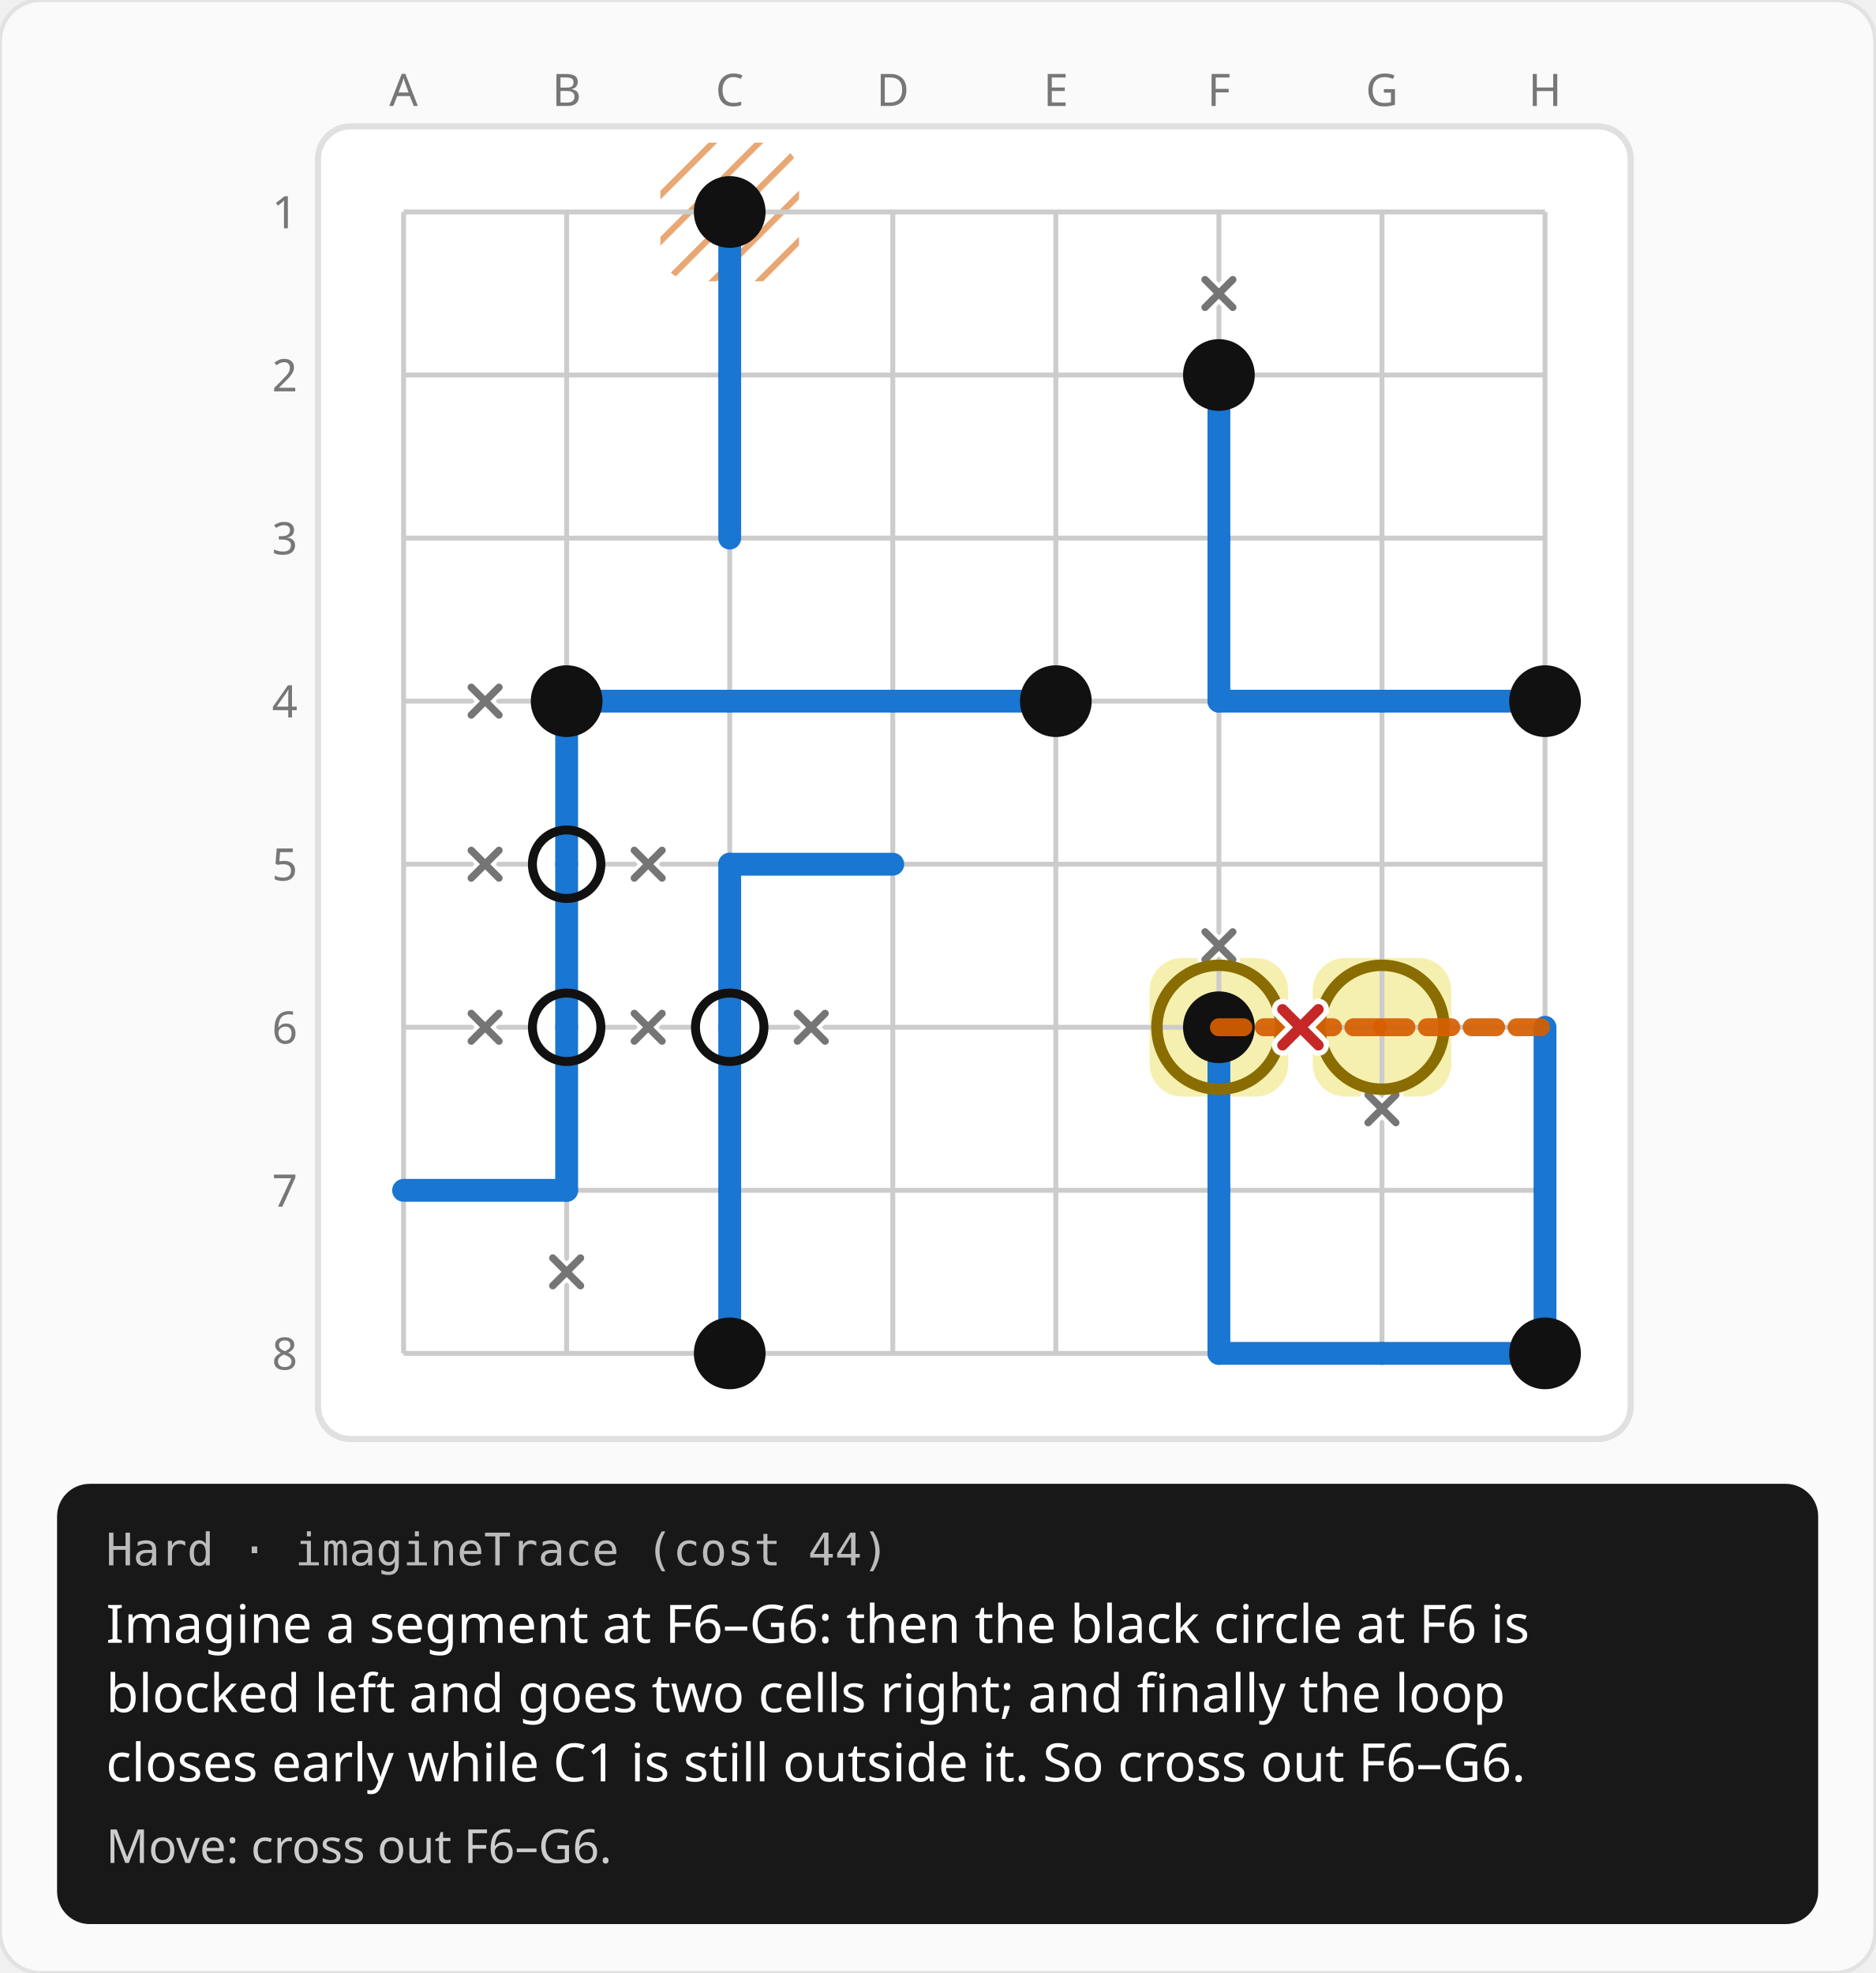
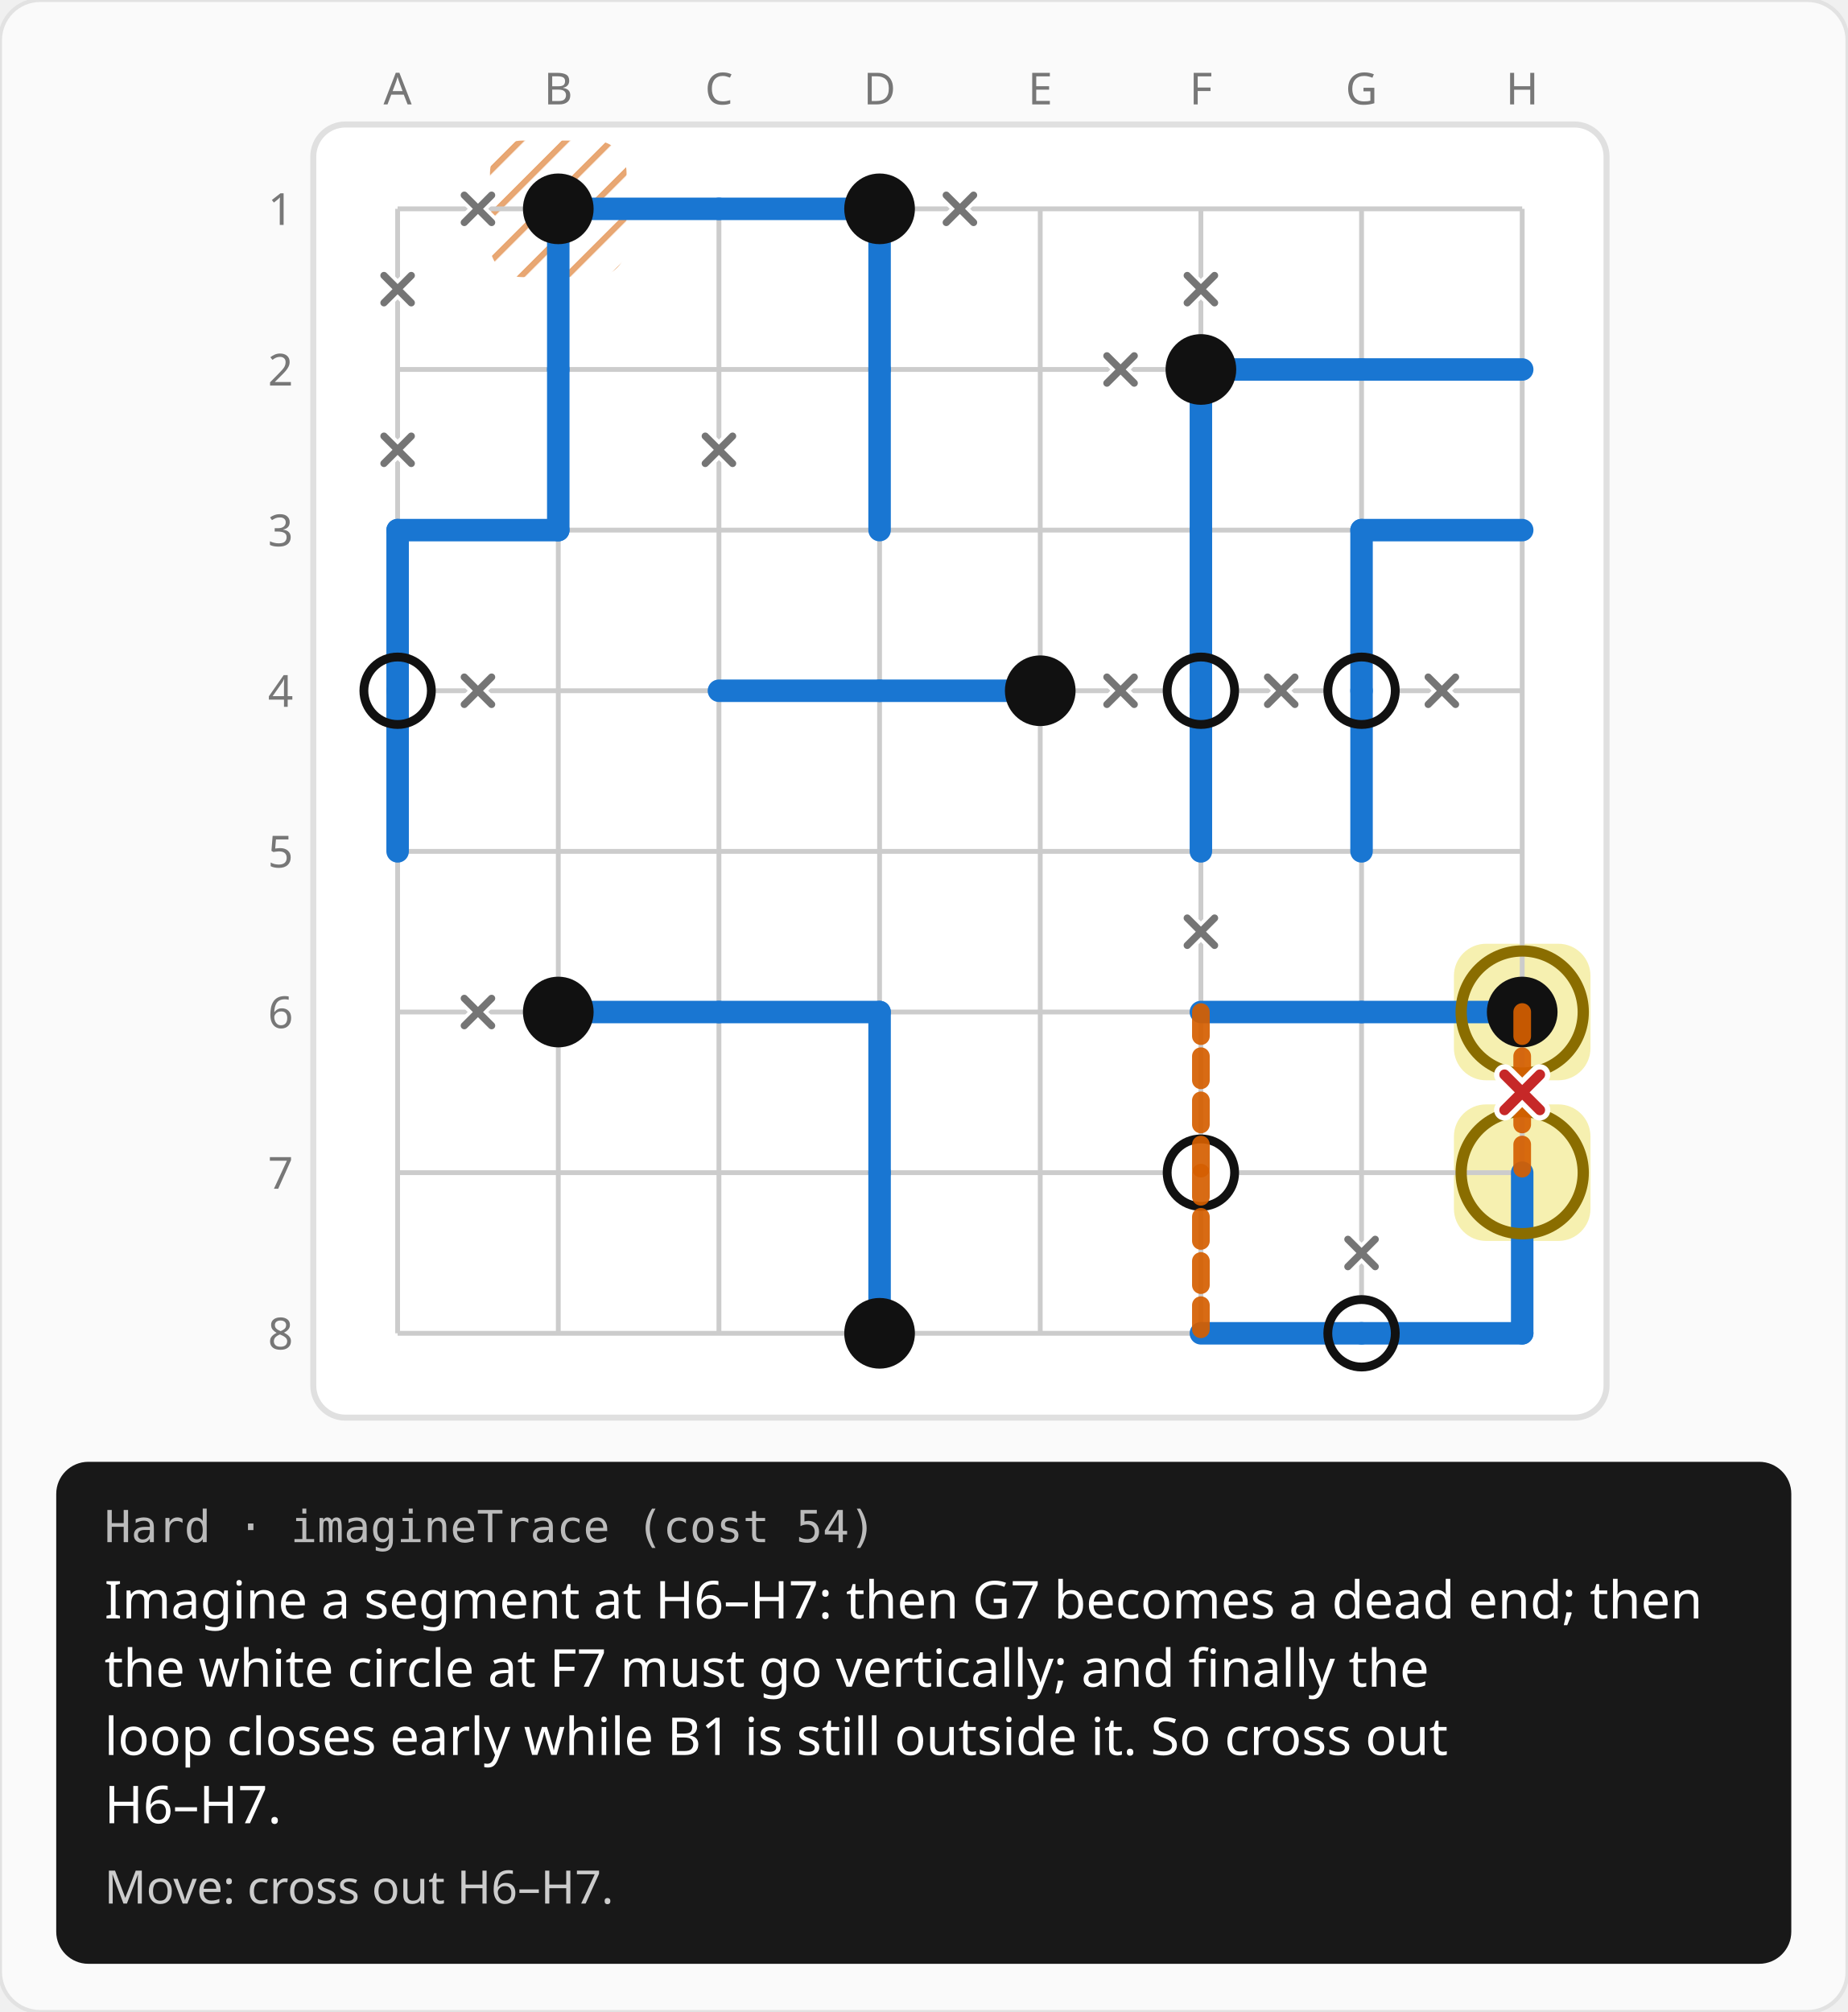
- <svg xmlns="http://www.w3.org/2000/svg" width="460" height="484" viewBox="0 0 460 484">
-   <rect width="460" height="484" rx="10" fill="#fafafa" stroke="#e2e2e2" />
+ <svg xmlns="http://www.w3.org/2000/svg" width="460" height="501" viewBox="0 0 460 501">
+   <rect width="460" height="501" rx="10" fill="#fafafa" stroke="#e2e2e2" />
  <defs>
    <pattern id="hatch" width="8" height="8" patternUnits="userSpaceOnUse" patternTransform="rotate(45)">
      <line x1="0" y1="0" x2="0" y2="8" stroke="#d55e00" stroke-width="3" opacity="0.55" />
    </pattern>
  </defs>
  <g transform="translate(59 12)">
    <text x="40" y="14" fill="#777777" font-size="11" font-family="system-ui, sans-serif" text-anchor="middle">A</text>
    <text x="80" y="14" fill="#777777" font-size="11" font-family="system-ui, sans-serif" text-anchor="middle">B</text>
    <text x="120" y="14" fill="#777777" font-size="11" font-family="system-ui, sans-serif" text-anchor="middle">C</text>
    <text x="160" y="14" fill="#777777" font-size="11" font-family="system-ui, sans-serif" text-anchor="middle">D</text>
    <text x="200" y="14" fill="#777777" font-size="11" font-family="system-ui, sans-serif" text-anchor="middle">E</text>
    <text x="240" y="14" fill="#777777" font-size="11" font-family="system-ui, sans-serif" text-anchor="middle">F</text>
    <text x="280" y="14" fill="#777777" font-size="11" font-family="system-ui, sans-serif" text-anchor="middle">G</text>
    <text x="320" y="14" fill="#777777" font-size="11" font-family="system-ui, sans-serif" text-anchor="middle">H</text>
    <text x="14" y="44" fill="#777777" font-size="11" font-family="system-ui, sans-serif" text-anchor="end">1</text>
    <text x="14" y="84" fill="#777777" font-size="11" font-family="system-ui, sans-serif" text-anchor="end">2</text>
    <text x="14" y="124" fill="#777777" font-size="11" font-family="system-ui, sans-serif" text-anchor="end">3</text>
    <text x="14" y="164" fill="#777777" font-size="11" font-family="system-ui, sans-serif" text-anchor="end">4</text>
    <text x="14" y="204" fill="#777777" font-size="11" font-family="system-ui, sans-serif" text-anchor="end">5</text>
    <text x="14" y="244" fill="#777777" font-size="11" font-family="system-ui, sans-serif" text-anchor="end">6</text>
    <text x="14" y="284" fill="#777777" font-size="11" font-family="system-ui, sans-serif" text-anchor="end">7</text>
    <text x="14" y="324" fill="#777777" font-size="11" font-family="system-ui, sans-serif" text-anchor="end">8</text>
    <g transform="translate(18 18)">
      <rect x="1" y="1" width="322" height="322" rx="8" fill="#ffffff" stroke="#e0e0e0" stroke-width="1.5" />
-       <rect x="85" y="5" width="34" height="34" rx="8" fill="url(#hatch)" />
-       <rect x="205" y="205" width="34" height="34" rx="8" fill="rgba(244,236,156,0.8)" />
-       <rect x="245" y="205" width="34" height="34" rx="8" fill="rgba(244,236,156,0.8)" />
+       <rect x="45" y="5" width="34" height="34" rx="8" fill="url(#hatch)" />
+       <rect x="285" y="205" width="34" height="34" rx="8" fill="rgba(244,236,156,0.8)" />
+       <rect x="285" y="245" width="34" height="34" rx="8" fill="rgba(244,236,156,0.8)" />
      <line x1="22" y1="22" x2="302" y2="22" stroke="#cccccc" stroke-width="1.2" />
      <line x1="22" y1="62" x2="302" y2="62" stroke="#cccccc" stroke-width="1.2" />
      <line x1="22" y1="102" x2="302" y2="102" stroke="#cccccc" stroke-width="1.2" />
      <line x1="22" y1="142" x2="302" y2="142" stroke="#cccccc" stroke-width="1.2" />
      <line x1="22" y1="182" x2="302" y2="182" stroke="#cccccc" stroke-width="1.2" />
      <line x1="22" y1="222" x2="302" y2="222" stroke="#cccccc" stroke-width="1.2" />
      <line x1="22" y1="262" x2="302" y2="262" stroke="#cccccc" stroke-width="1.2" />
      <line x1="22" y1="302" x2="302" y2="302" stroke="#cccccc" stroke-width="1.2" />
      <line x1="22" y1="22" x2="22" y2="302" stroke="#cccccc" stroke-width="1.2" />
      <line x1="62" y1="22" x2="62" y2="302" stroke="#cccccc" stroke-width="1.2" />
      <line x1="102" y1="22" x2="102" y2="302" stroke="#cccccc" stroke-width="1.2" />
      <line x1="142" y1="22" x2="142" y2="302" stroke="#cccccc" stroke-width="1.2" />
      <line x1="182" y1="22" x2="182" y2="302" stroke="#cccccc" stroke-width="1.2" />
      <line x1="222" y1="22" x2="222" y2="302" stroke="#cccccc" stroke-width="1.2" />
      <line x1="262" y1="22" x2="262" y2="302" stroke="#cccccc" stroke-width="1.2" />
      <line x1="302" y1="22" x2="302" y2="302" stroke="#cccccc" stroke-width="1.2" />
-       <circle cx="62" cy="182" r="8.4" fill="#ffffff" />
-       <circle cx="62" cy="222" r="8.4" fill="#ffffff" />
-       <circle cx="102" cy="222" r="8.4" fill="#ffffff" />
-       <line x1="102" y1="22" x2="102" y2="62" stroke="#1976d2" stroke-width="5.6" stroke-linecap="round" />
-       <line x1="102" y1="62" x2="102" y2="102" stroke="#1976d2" stroke-width="5.6" stroke-linecap="round" />
+       <circle cx="22" cy="142" r="8.4" fill="#ffffff" />
+       <circle cx="222" cy="142" r="8.4" fill="#ffffff" />
+       <circle cx="262" cy="142" r="8.4" fill="#ffffff" />
+       <circle cx="222" cy="262" r="8.4" fill="#ffffff" />
+       <circle cx="262" cy="302" r="8.4" fill="#ffffff" />
+       <line x1="62" y1="22" x2="102" y2="22" stroke="#1976d2" stroke-width="5.6" stroke-linecap="round" />
+       <line x1="62" y1="22" x2="62" y2="62" stroke="#1976d2" stroke-width="5.6" stroke-linecap="round" />
+       <line x1="102" y1="22" x2="142" y2="22" stroke="#1976d2" stroke-width="5.6" stroke-linecap="round" />
+       <line x1="142" y1="22" x2="142" y2="62" stroke="#1976d2" stroke-width="5.6" stroke-linecap="round" />
+       <line x1="62" y1="62" x2="62" y2="102" stroke="#1976d2" stroke-width="5.6" stroke-linecap="round" />
+       <line x1="142" y1="62" x2="142" y2="102" stroke="#1976d2" stroke-width="5.6" stroke-linecap="round" />
+       <line x1="222" y1="62" x2="262" y2="62" stroke="#1976d2" stroke-width="5.6" stroke-linecap="round" />
      <line x1="222" y1="62" x2="222" y2="102" stroke="#1976d2" stroke-width="5.6" stroke-linecap="round" />
+       <line x1="262" y1="62" x2="302" y2="62" stroke="#1976d2" stroke-width="5.6" stroke-linecap="round" />
+       <line x1="22" y1="102" x2="62" y2="102" stroke="#1976d2" stroke-width="5.6" stroke-linecap="round" />
+       <line x1="22" y1="102" x2="22" y2="142" stroke="#1976d2" stroke-width="5.6" stroke-linecap="round" />
      <line x1="222" y1="102" x2="222" y2="142" stroke="#1976d2" stroke-width="5.6" stroke-linecap="round" />
-       <line x1="62" y1="142" x2="102" y2="142" stroke="#1976d2" stroke-width="5.6" stroke-linecap="round" />
-       <line x1="62" y1="142" x2="62" y2="182" stroke="#1976d2" stroke-width="5.6" stroke-linecap="round" />
+       <line x1="262" y1="102" x2="302" y2="102" stroke="#1976d2" stroke-width="5.6" stroke-linecap="round" />
+       <line x1="262" y1="102" x2="262" y2="142" stroke="#1976d2" stroke-width="5.6" stroke-linecap="round" />
+       <line x1="22" y1="142" x2="22" y2="182" stroke="#1976d2" stroke-width="5.6" stroke-linecap="round" />
      <line x1="102" y1="142" x2="142" y2="142" stroke="#1976d2" stroke-width="5.6" stroke-linecap="round" />
      <line x1="142" y1="142" x2="182" y2="142" stroke="#1976d2" stroke-width="5.6" stroke-linecap="round" />
-       <line x1="222" y1="142" x2="262" y2="142" stroke="#1976d2" stroke-width="5.6" stroke-linecap="round" />
-       <line x1="262" y1="142" x2="302" y2="142" stroke="#1976d2" stroke-width="5.6" stroke-linecap="round" />
-       <line x1="62" y1="182" x2="62" y2="222" stroke="#1976d2" stroke-width="5.6" stroke-linecap="round" />
-       <line x1="102" y1="182" x2="142" y2="182" stroke="#1976d2" stroke-width="5.6" stroke-linecap="round" />
-       <line x1="102" y1="182" x2="102" y2="222" stroke="#1976d2" stroke-width="5.6" stroke-linecap="round" />
-       <line x1="62" y1="222" x2="62" y2="262" stroke="#1976d2" stroke-width="5.6" stroke-linecap="round" />
-       <line x1="102" y1="222" x2="102" y2="262" stroke="#1976d2" stroke-width="5.6" stroke-linecap="round" />
-       <line x1="222" y1="222" x2="222" y2="262" stroke="#1976d2" stroke-width="5.6" stroke-linecap="round" />
-       <line x1="302" y1="222" x2="302" y2="262" stroke="#1976d2" stroke-width="5.6" stroke-linecap="round" />
-       <line x1="22" y1="262" x2="62" y2="262" stroke="#1976d2" stroke-width="5.6" stroke-linecap="round" />
-       <line x1="102" y1="262" x2="102" y2="302" stroke="#1976d2" stroke-width="5.6" stroke-linecap="round" />
-       <line x1="222" y1="262" x2="222" y2="302" stroke="#1976d2" stroke-width="5.6" stroke-linecap="round" />
+       <line x1="222" y1="142" x2="222" y2="182" stroke="#1976d2" stroke-width="5.6" stroke-linecap="round" />
+       <line x1="262" y1="142" x2="262" y2="182" stroke="#1976d2" stroke-width="5.6" stroke-linecap="round" />
+       <line x1="62" y1="222" x2="102" y2="222" stroke="#1976d2" stroke-width="5.6" stroke-linecap="round" />
+       <line x1="102" y1="222" x2="142" y2="222" stroke="#1976d2" stroke-width="5.6" stroke-linecap="round" />
+       <line x1="142" y1="222" x2="142" y2="262" stroke="#1976d2" stroke-width="5.6" stroke-linecap="round" />
+       <line x1="222" y1="222" x2="262" y2="222" stroke="#1976d2" stroke-width="5.6" stroke-linecap="round" />
+       <line x1="262" y1="222" x2="302" y2="222" stroke="#1976d2" stroke-width="5.6" stroke-linecap="round" />
+       <line x1="142" y1="262" x2="142" y2="302" stroke="#1976d2" stroke-width="5.6" stroke-linecap="round" />
      <line x1="302" y1="262" x2="302" y2="302" stroke="#1976d2" stroke-width="5.6" stroke-linecap="round" />
      <line x1="222" y1="302" x2="262" y2="302" stroke="#1976d2" stroke-width="5.6" stroke-linecap="round" />
      <line x1="262" y1="302" x2="302" y2="302" stroke="#1976d2" stroke-width="5.6" stroke-linecap="round" />
-       <circle cx="102" cy="22" r="8.8" fill="#111111" />
+       <circle cx="62" cy="22" r="8.8" fill="#111111" />
+       <circle cx="142" cy="22" r="8.8" fill="#111111" />
      <circle cx="222" cy="62" r="8.8" fill="#111111" />
-       <circle cx="62" cy="142" r="8.8" fill="#111111" />
+       <circle cx="22" cy="142" r="8.4" fill="none" stroke="#111111" stroke-width="2.2" />
      <circle cx="182" cy="142" r="8.8" fill="#111111" />
-       <circle cx="302" cy="142" r="8.8" fill="#111111" />
-       <circle cx="62" cy="182" r="8.4" fill="none" stroke="#111111" stroke-width="2.2" />
-       <circle cx="62" cy="222" r="8.4" fill="none" stroke="#111111" stroke-width="2.2" />
-       <circle cx="102" cy="222" r="8.4" fill="none" stroke="#111111" stroke-width="2.2" />
-       <circle cx="222" cy="222" r="8.8" fill="#111111" />
-       <circle cx="102" cy="302" r="8.8" fill="#111111" />
-       <circle cx="302" cy="302" r="8.8" fill="#111111" />
+       <circle cx="222" cy="142" r="8.4" fill="none" stroke="#111111" stroke-width="2.2" />
+       <circle cx="262" cy="142" r="8.4" fill="none" stroke="#111111" stroke-width="2.2" />
+       <circle cx="62" cy="222" r="8.8" fill="#111111" />
+       <circle cx="302" cy="222" r="8.8" fill="#111111" />
+       <circle cx="222" cy="262" r="8.4" fill="none" stroke="#111111" stroke-width="2.2" />
+       <circle cx="142" cy="302" r="8.8" fill="#111111" />
+       <circle cx="262" cy="302" r="8.4" fill="none" stroke="#111111" stroke-width="2.2" />
+       <path d="M38.6 18.6L45.4 25.4M38.6 25.4L45.4 18.6" stroke="#ffffff" stroke-width="3.6" stroke-linecap="round" />
+       <path d="M38.6 18.6L45.4 25.4M38.6 25.4L45.4 18.6" stroke="#757575" stroke-width="1.8" stroke-linecap="round" />
+       <path d="M18.6 38.6L25.4 45.4M18.6 45.4L25.4 38.6" stroke="#ffffff" stroke-width="3.6" stroke-linecap="round" />
+       <path d="M18.6 38.6L25.4 45.4M18.6 45.4L25.4 38.6" stroke="#757575" stroke-width="1.8" stroke-linecap="round" />
+       <path d="M158.6 18.6L165.4 25.4M158.6 25.4L165.4 18.6" stroke="#ffffff" stroke-width="3.6" stroke-linecap="round" />
+       <path d="M158.6 18.6L165.4 25.4M158.6 25.4L165.4 18.6" stroke="#757575" stroke-width="1.8" stroke-linecap="round" />
      <path d="M218.6 38.6L225.4 45.4M218.6 45.4L225.4 38.6" stroke="#ffffff" stroke-width="3.6" stroke-linecap="round" />
      <path d="M218.6 38.6L225.4 45.4M218.6 45.4L225.4 38.6" stroke="#757575" stroke-width="1.8" stroke-linecap="round" />
+       <path d="M18.6 78.6L25.4 85.4M18.6 85.4L25.4 78.6" stroke="#ffffff" stroke-width="3.6" stroke-linecap="round" />
+       <path d="M18.6 78.6L25.4 85.4M18.6 85.4L25.4 78.6" stroke="#757575" stroke-width="1.8" stroke-linecap="round" />
+       <path d="M98.6 78.6L105.4 85.4M98.6 85.4L105.4 78.6" stroke="#ffffff" stroke-width="3.6" stroke-linecap="round" />
+       <path d="M98.6 78.6L105.4 85.4M98.6 85.4L105.4 78.6" stroke="#757575" stroke-width="1.8" stroke-linecap="round" />
+       <path d="M198.6 58.6L205.4 65.4M198.6 65.4L205.4 58.6" stroke="#ffffff" stroke-width="3.6" stroke-linecap="round" />
+       <path d="M198.6 58.6L205.4 65.4M198.6 65.4L205.4 58.6" stroke="#757575" stroke-width="1.8" stroke-linecap="round" />
      <path d="M38.6 138.6L45.4 145.4M38.6 145.4L45.4 138.6" stroke="#ffffff" stroke-width="3.6" stroke-linecap="round" />
      <path d="M38.6 138.6L45.4 145.4M38.6 145.4L45.4 138.6" stroke="#757575" stroke-width="1.8" stroke-linecap="round" />
-       <path d="M38.6 178.6L45.4 185.4M38.6 185.4L45.4 178.6" stroke="#ffffff" stroke-width="3.6" stroke-linecap="round" />
-       <path d="M38.6 178.6L45.4 185.4M38.6 185.4L45.4 178.6" stroke="#757575" stroke-width="1.8" stroke-linecap="round" />
-       <path d="M78.6 178.6L85.4 185.4M78.6 185.4L85.4 178.6" stroke="#ffffff" stroke-width="3.6" stroke-linecap="round" />
-       <path d="M78.6 178.6L85.4 185.4M78.6 185.4L85.4 178.6" stroke="#757575" stroke-width="1.8" stroke-linecap="round" />
+       <path d="M198.6 138.6L205.4 145.4M198.6 145.4L205.4 138.6" stroke="#ffffff" stroke-width="3.6" stroke-linecap="round" />
+       <path d="M198.6 138.6L205.4 145.4M198.6 145.4L205.4 138.6" stroke="#757575" stroke-width="1.8" stroke-linecap="round" />
+       <path d="M238.6 138.6L245.4 145.4M238.6 145.4L245.4 138.6" stroke="#ffffff" stroke-width="3.6" stroke-linecap="round" />
+       <path d="M238.6 138.6L245.4 145.4M238.6 145.4L245.4 138.6" stroke="#757575" stroke-width="1.8" stroke-linecap="round" />
+       <path d="M278.6 138.6L285.4 145.4M278.6 145.4L285.4 138.6" stroke="#ffffff" stroke-width="3.6" stroke-linecap="round" />
+       <path d="M278.6 138.6L285.4 145.4M278.6 145.4L285.4 138.6" stroke="#757575" stroke-width="1.8" stroke-linecap="round" />
      <path d="M218.6 198.6L225.4 205.4M218.6 205.4L225.4 198.6" stroke="#ffffff" stroke-width="3.6" stroke-linecap="round" />
      <path d="M218.6 198.6L225.4 205.4M218.6 205.4L225.4 198.6" stroke="#757575" stroke-width="1.8" stroke-linecap="round" />
      <path d="M38.6 218.6L45.4 225.4M38.6 225.4L45.4 218.6" stroke="#ffffff" stroke-width="3.6" stroke-linecap="round" />
      <path d="M38.6 218.6L45.4 225.4M38.6 225.4L45.4 218.6" stroke="#757575" stroke-width="1.8" stroke-linecap="round" />
-       <path d="M78.6 218.6L85.4 225.4M78.6 225.4L85.4 218.6" stroke="#ffffff" stroke-width="3.6" stroke-linecap="round" />
-       <path d="M78.6 218.6L85.4 225.4M78.6 225.4L85.4 218.6" stroke="#757575" stroke-width="1.8" stroke-linecap="round" />
-       <path d="M118.6 218.6L125.4 225.4M118.6 225.4L125.4 218.6" stroke="#ffffff" stroke-width="3.6" stroke-linecap="round" />
-       <path d="M118.6 218.6L125.4 225.4M118.6 225.4L125.4 218.6" stroke="#757575" stroke-width="1.8" stroke-linecap="round" />
-       <path d="M258.6 238.6L265.4 245.4M258.6 245.4L265.4 238.6" stroke="#ffffff" stroke-width="3.6" stroke-linecap="round" />
-       <path d="M258.6 238.6L265.4 245.4M258.6 245.4L265.4 238.6" stroke="#757575" stroke-width="1.8" stroke-linecap="round" />
-       <path d="M58.6 278.6L65.4 285.4M58.6 285.4L65.4 278.6" stroke="#ffffff" stroke-width="3.6" stroke-linecap="round" />
-       <path d="M58.6 278.6L65.4 285.4M58.6 285.4L65.4 278.6" stroke="#757575" stroke-width="1.8" stroke-linecap="round" />
-       <circle cx="222" cy="222" r="15.2" fill="none" stroke="#8a6d00" stroke-width="2.8" />
-       <circle cx="262" cy="222" r="15.2" fill="none" stroke="#8a6d00" stroke-width="2.8" />
-       <line x1="222" y1="222" x2="262" y2="222" stroke="#d55e00" stroke-width="4.4" stroke-linecap="round" stroke-dasharray="6 5" opacity="0.92" />
-       <line x1="262" y1="222" x2="302" y2="222" stroke="#d55e00" stroke-width="4.4" stroke-linecap="round" stroke-dasharray="6 5" opacity="0.92" />
-       <path d="M237.6 217.6L246.4 226.4M237.6 226.4L246.4 217.6" stroke="#ffffff" stroke-width="5.2" stroke-linecap="round" />
-       <path d="M237.6 217.6L246.4 226.4M237.6 226.4L246.4 217.6" stroke="#c62828" stroke-width="2.6" stroke-linecap="round" />
+       <path d="M258.6 278.6L265.4 285.4M258.6 285.4L265.4 278.6" stroke="#ffffff" stroke-width="3.6" stroke-linecap="round" />
+       <path d="M258.6 278.6L265.4 285.4M258.6 285.4L265.4 278.6" stroke="#757575" stroke-width="1.8" stroke-linecap="round" />
+       <circle cx="302" cy="222" r="15.2" fill="none" stroke="#8a6d00" stroke-width="2.8" />
+       <circle cx="302" cy="262" r="15.2" fill="none" stroke="#8a6d00" stroke-width="2.8" />
+       <line x1="302" y1="222" x2="302" y2="262" stroke="#d55e00" stroke-width="4.4" stroke-linecap="round" stroke-dasharray="6 5" opacity="0.92" />
+       <line x1="222" y1="222" x2="222" y2="262" stroke="#d55e00" stroke-width="4.4" stroke-linecap="round" stroke-dasharray="6 5" opacity="0.92" />
+       <line x1="222" y1="262" x2="222" y2="302" stroke="#d55e00" stroke-width="4.4" stroke-linecap="round" stroke-dasharray="6 5" opacity="0.92" />
+       <path d="M297.6 237.6L306.4 246.4M297.6 246.4L306.4 237.6" stroke="#ffffff" stroke-width="5.2" stroke-linecap="round" />
+       <path d="M297.6 237.6L306.4 246.4M297.6 246.4L306.4 237.6" stroke="#c62828" stroke-width="2.6" stroke-linecap="round" />
    </g>
  </g>
-   <rect x="14" y="364" width="432" height="108" rx="8" fill="#181818" />
-   <text x="26" y="384" fill="#bbbbbb" font-size="11" font-family="ui-monospace, Menlo, monospace">Hard · imagineTrace (cost 44)</text>
-   <text x="26" y="403" fill="#ffffff" font-size="13" font-family="system-ui, sans-serif">Imagine a segment at F6–G6: then the black circle at F6 is</text>
-   <text x="26" y="420" fill="#ffffff" font-size="13" font-family="system-ui, sans-serif">blocked left and goes two cells right; and finally the loop</text>
-   <text x="26" y="437" fill="#ffffff" font-size="13" font-family="system-ui, sans-serif">closes early while C1 is still outside it. So cross out F6–G6.</text>
-   <text x="26" y="457" fill="#cccccc" font-size="11.5" font-family="system-ui, sans-serif">Move: cross out F6–G6.</text>
+   <rect x="14" y="364" width="432" height="125" rx="8" fill="#181818" />
+   <text x="26" y="384" fill="#bbbbbb" font-size="11" font-family="ui-monospace, Menlo, monospace">Hard · imagineTrace (cost 54)</text>
+   <text x="26" y="403" fill="#ffffff" font-size="13" font-family="system-ui, sans-serif">Imagine a segment at H6–H7: then G7 becomes a dead end; then</text>
+   <text x="26" y="420" fill="#ffffff" font-size="13" font-family="system-ui, sans-serif">the white circle at F7 must go vertically; and finally the</text>
+   <text x="26" y="437" fill="#ffffff" font-size="13" font-family="system-ui, sans-serif">loop closes early while B1 is still outside it. So cross out</text>
+   <text x="26" y="454" fill="#ffffff" font-size="13" font-family="system-ui, sans-serif">H6–H7.</text>
+   <text x="26" y="474" fill="#cccccc" font-size="11.5" font-family="system-ui, sans-serif">Move: cross out H6–H7.</text>
</svg>
